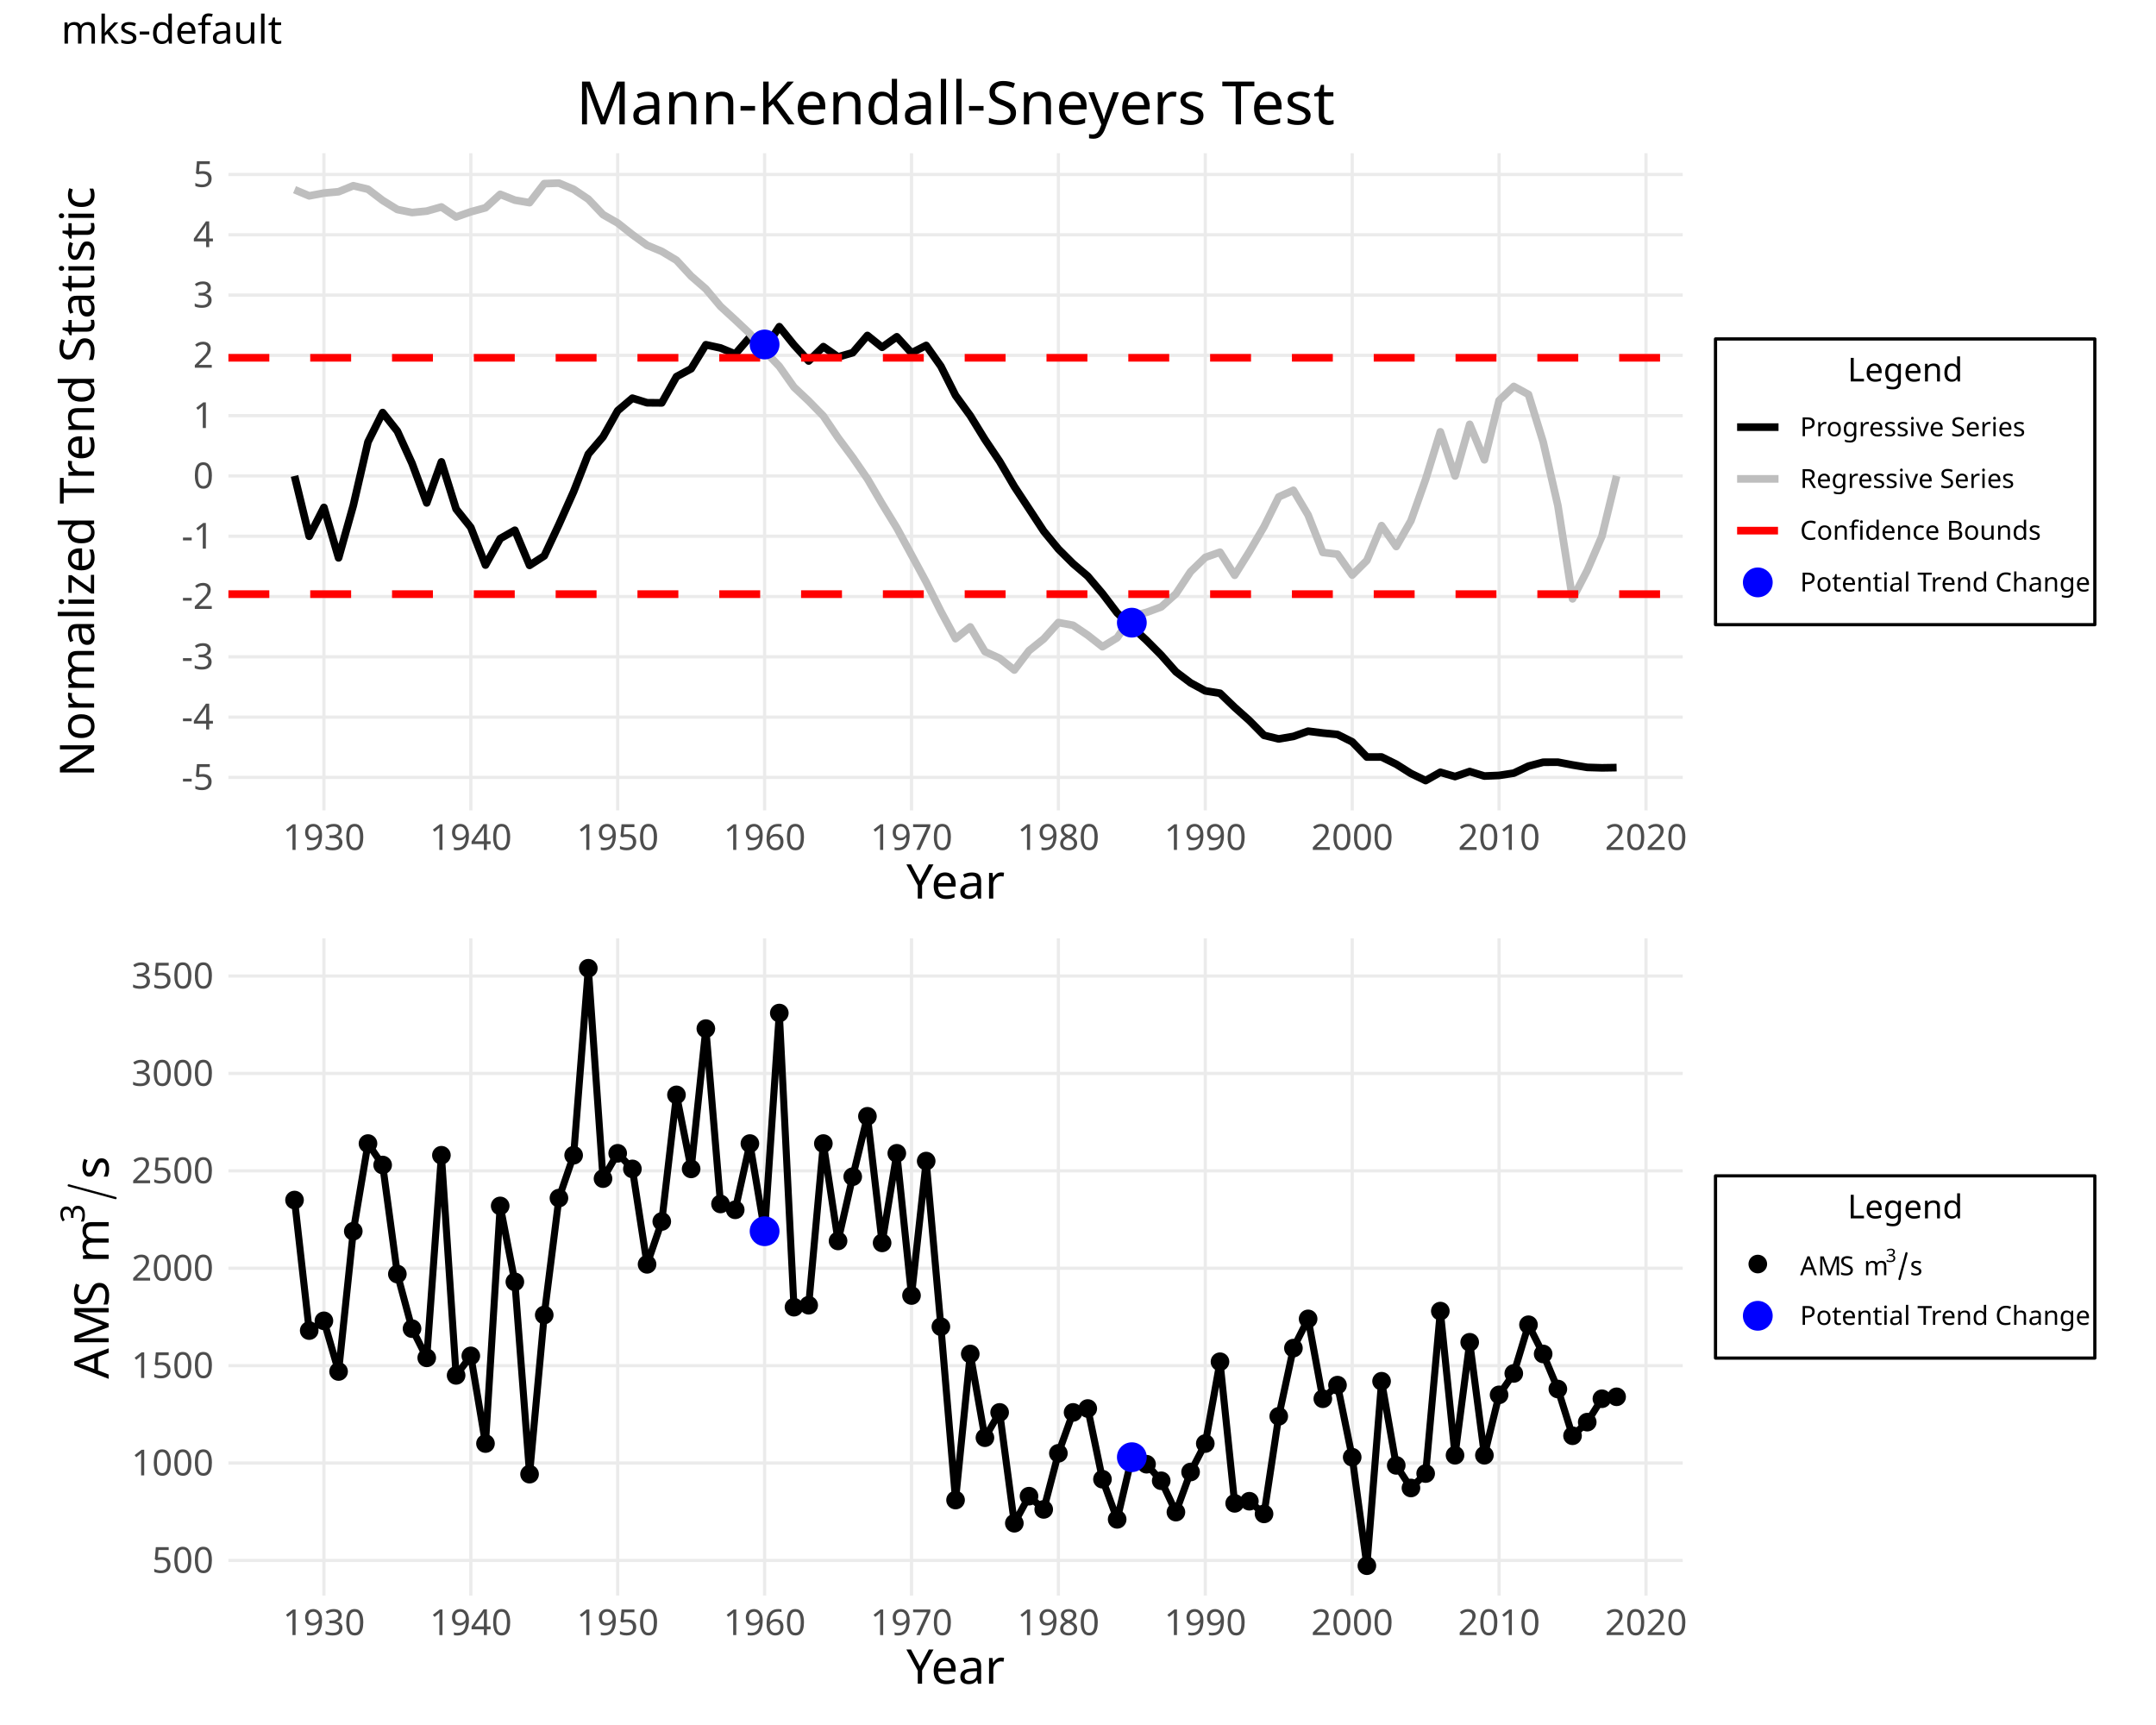
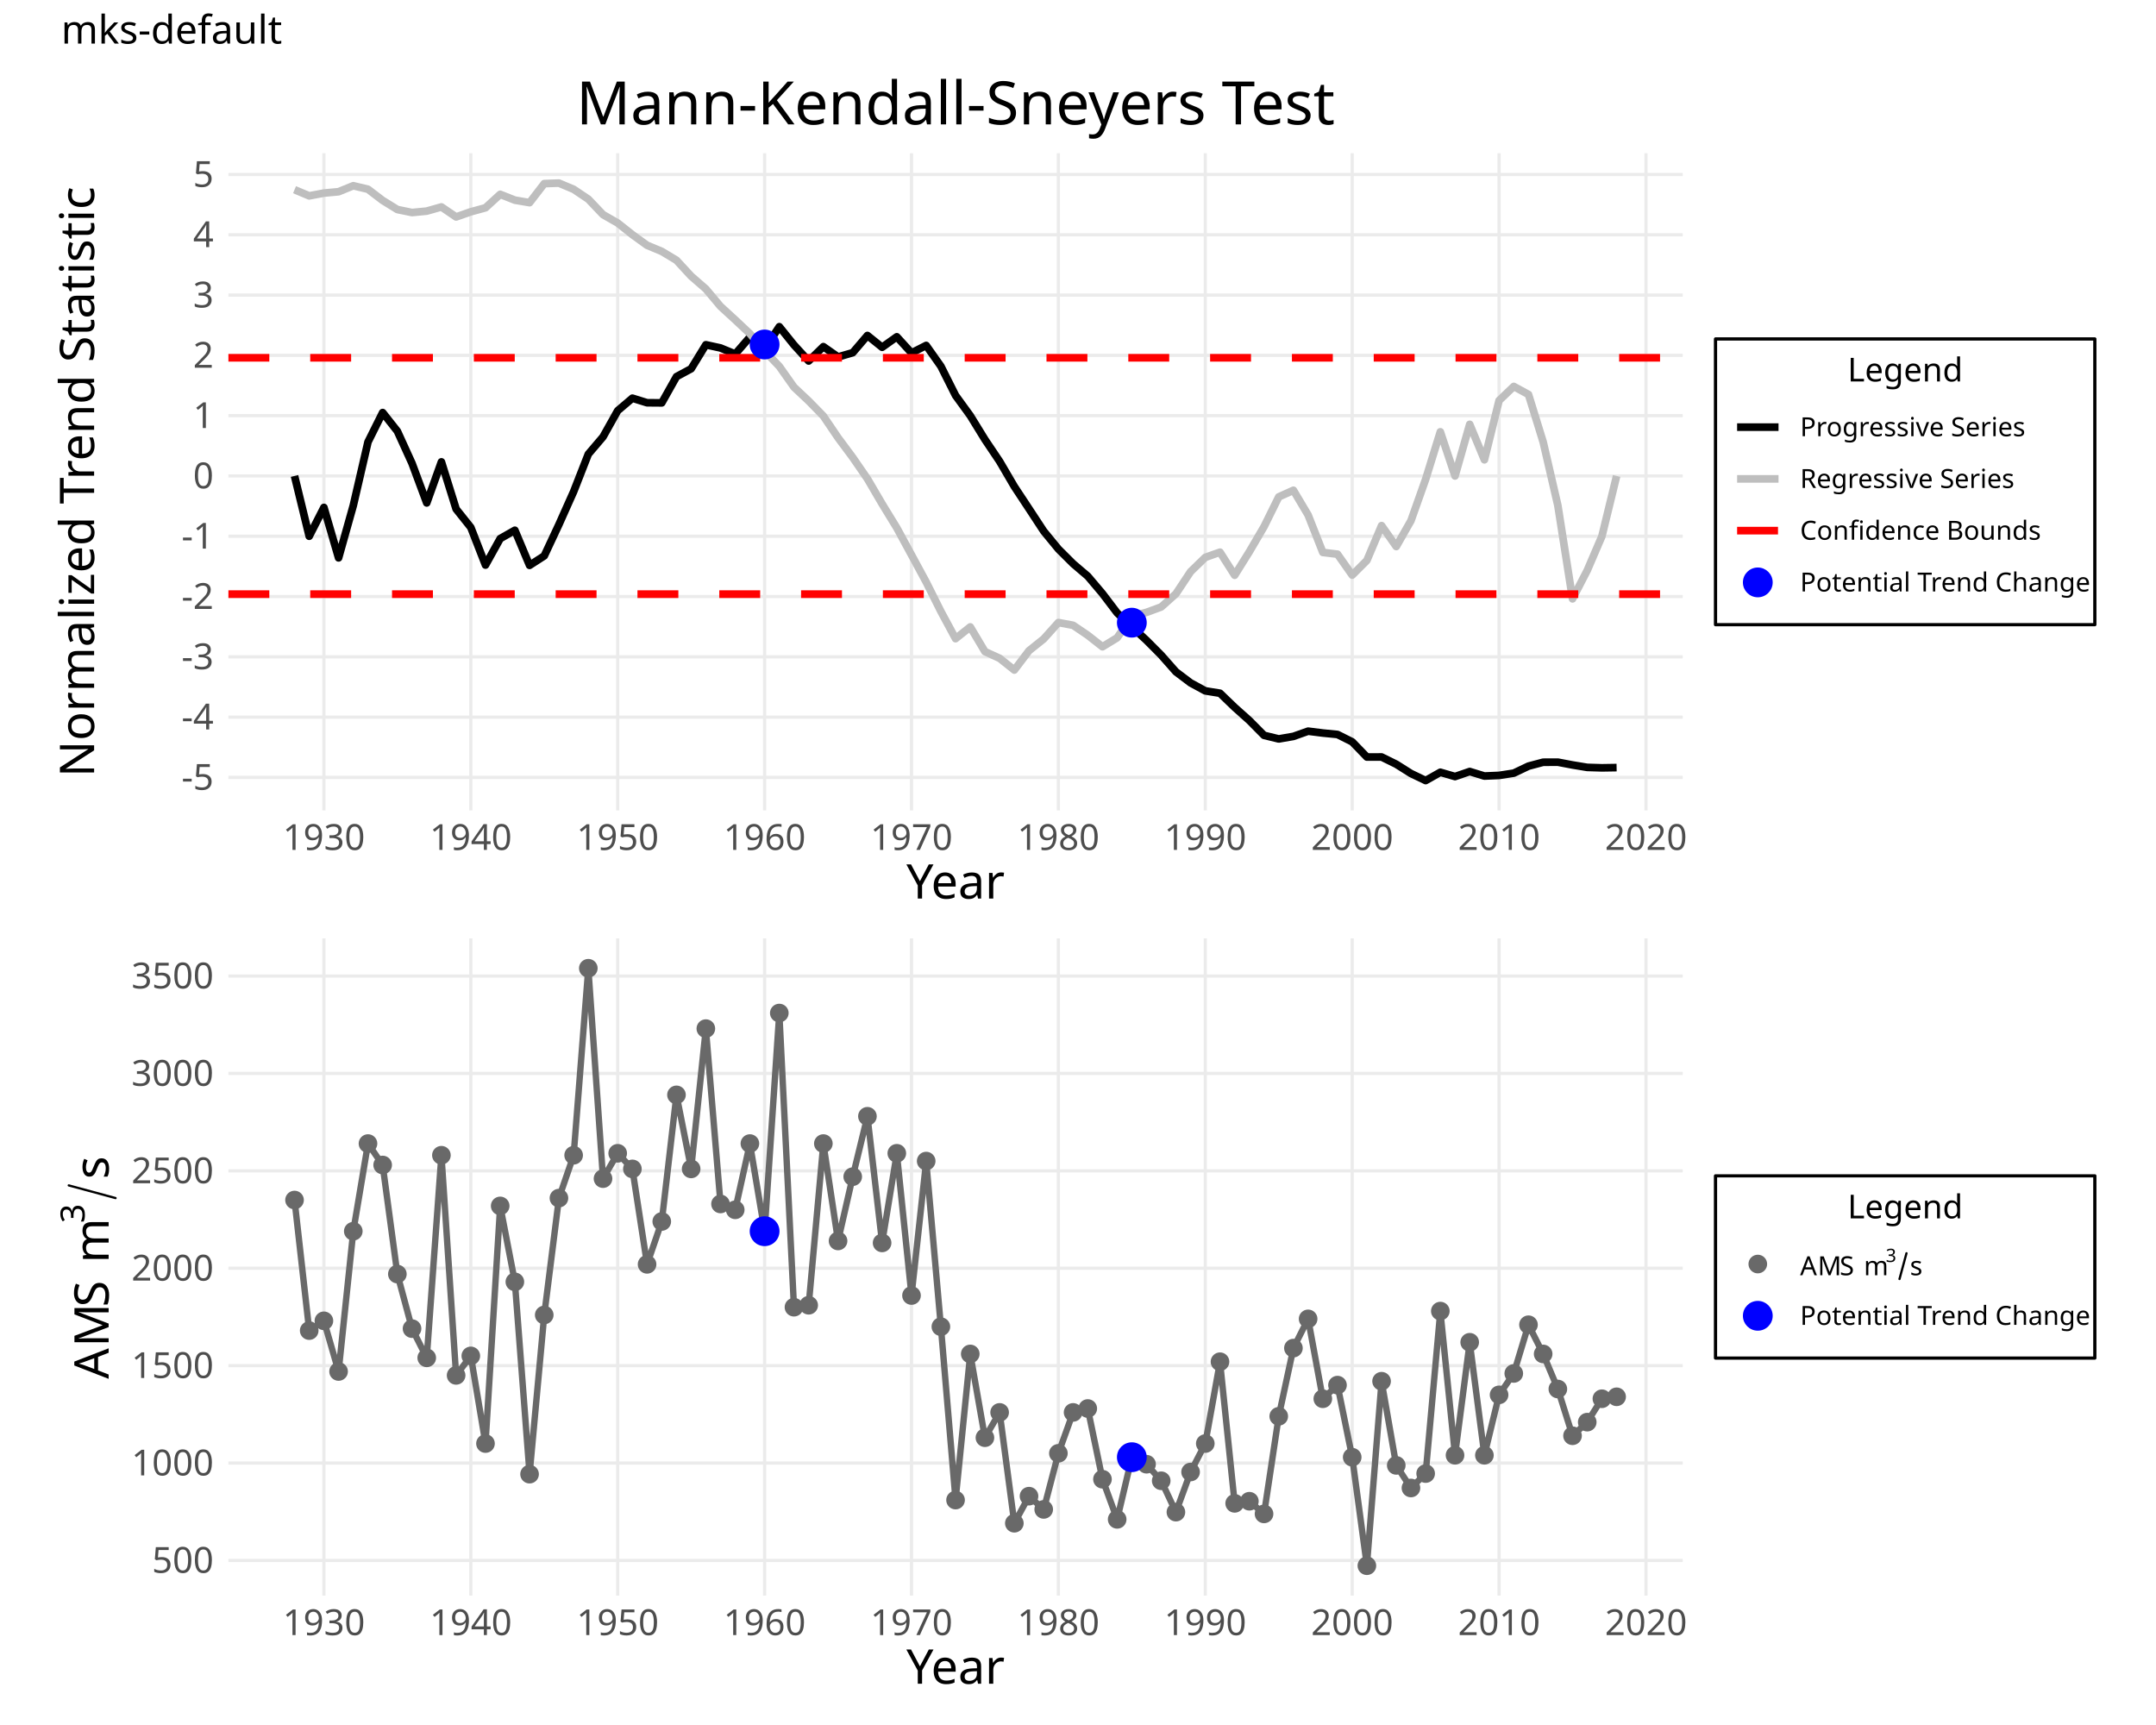
<svg xmlns="http://www.w3.org/2000/svg" class="svglite" data-engine-version="2.0" width="720.00pt" height="576.00pt" viewBox="0 0 720.00 576.00">
  <defs>
    <style type="text/css">
    .svglite line, .svglite polyline, .svglite polygon, .svglite path, .svglite rect, .svglite circle {
      fill: none;
      stroke: #000000;
      stroke-linecap: round;
      stroke-linejoin: round;
      stroke-miterlimit: 10.00;
    }
  </style>
  </defs>
  <rect width="100%" height="100%" style="stroke: none; fill: #FFFFFF;" />
  <defs>
    <clipPath id="cpMC4wMHw3MjAuMDB8MC4wMHw1NzYuMDA=">
      <rect x="0.00" y="0.00" width="720.00" height="576.00" />
    </clipPath>
  </defs>
  <g clip-path="url(#cpMC4wMHw3MjAuMDB8MC4wMHw1NzYuMDA=)">
    <rect x="0" y="0.00" width="720.00" height="576.00" style="stroke-width: 1.07; stroke: #FFFFFF; fill: #FFFFFF;" />
  </g>
  <defs>
    <clipPath id="cpNzYuMjh8NTYxLjk0fDUxLjE2fDUzMi43OQ==">
      <rect x="76.28" y="51.16" width="485.66" height="481.63" />
    </clipPath>
  </defs>
  <g clip-path="url(#cpNzYuMjh8NTYxLjk0fDUxLjE2fDUzMi43OQ==)">
</g>
  <g clip-path="url(#cpMC4wMHw3MjAuMDB8MC4wMHw1NzYuMDA=)">
</g>
  <defs>
    <clipPath id="cpNS40OHw3MTQuNTJ8MjIuNzh8MzA4LjM1">
      <rect x="5.48" y="22.78" width="709.04" height="285.57" />
    </clipPath>
  </defs>
  <g clip-path="url(#cpNS40OHw3MTQuNTJ8MjIuNzh8MzA4LjM1)">
    <rect x="5.48" y="22.78" width="709.04" height="285.57" style="stroke-width: 1.07; stroke: none; fill: #FFFFFF;" />
  </g>
  <g clip-path="url(#cpMC4wMHw3MjAuMDB8MC4wMHw1NzYuMDA=)">
</g>
  <defs>
    <clipPath id="cpNS40OHw3MTQuNTJ8MzA4LjM1fDU3MC41Mg==">
      <rect x="5.48" y="308.35" width="709.04" height="262.17" />
    </clipPath>
  </defs>
  <g clip-path="url(#cpNS40OHw3MTQuNTJ8MzA4LjM1fDU3MC41Mg==)">
    <rect x="5.48" y="308.35" width="709.04" height="262.17" style="stroke-width: 1.07; stroke: none; fill: #FFFFFF;" />
  </g>
  <g clip-path="url(#cpMC4wMHw3MjAuMDB8MC4wMHw1NzYuMDA=)">
</g>
  <defs>
    <clipPath id="cpNzYuMjh8NTYxLjk0fDUxLjE2fDI3MC42MQ==">
      <rect x="76.28" y="51.16" width="485.66" height="219.45" />
    </clipPath>
  </defs>
  <g clip-path="url(#cpNzYuMjh8NTYxLjk0fDUxLjE2fDI3MC42MQ==)">
    <polyline points="76.28,259.59 561.94,259.59 " style="stroke-width: 1.07; stroke: #EBEBEB; stroke-linecap: butt;" />
    <polyline points="76.28,239.46 561.94,239.46 " style="stroke-width: 1.07; stroke: #EBEBEB; stroke-linecap: butt;" />
    <polyline points="76.28,219.32 561.94,219.32 " style="stroke-width: 1.07; stroke: #EBEBEB; stroke-linecap: butt;" />
    <polyline points="76.28,199.19 561.94,199.19 " style="stroke-width: 1.07; stroke: #EBEBEB; stroke-linecap: butt;" />
    <polyline points="76.28,179.06 561.94,179.06 " style="stroke-width: 1.07; stroke: #EBEBEB; stroke-linecap: butt;" />
    <polyline points="76.28,158.93 561.94,158.93 " style="stroke-width: 1.07; stroke: #EBEBEB; stroke-linecap: butt;" />
    <polyline points="76.28,138.80 561.94,138.80 " style="stroke-width: 1.07; stroke: #EBEBEB; stroke-linecap: butt;" />
    <polyline points="76.28,118.66 561.94,118.66 " style="stroke-width: 1.07; stroke: #EBEBEB; stroke-linecap: butt;" />
    <polyline points="76.28,98.53 561.94,98.53 " style="stroke-width: 1.07; stroke: #EBEBEB; stroke-linecap: butt;" />
    <polyline points="76.28,78.40 561.94,78.40 " style="stroke-width: 1.07; stroke: #EBEBEB; stroke-linecap: butt;" />
    <polyline points="76.28,58.27 561.94,58.27 " style="stroke-width: 1.07; stroke: #EBEBEB; stroke-linecap: butt;" />
    <polyline points="108.17,270.61 108.17,51.16 " style="stroke-width: 1.07; stroke: #EBEBEB; stroke-linecap: butt;" />
    <polyline points="157.23,270.61 157.23,51.16 " style="stroke-width: 1.07; stroke: #EBEBEB; stroke-linecap: butt;" />
    <polyline points="206.28,270.61 206.28,51.16 " style="stroke-width: 1.07; stroke: #EBEBEB; stroke-linecap: butt;" />
    <polyline points="255.34,270.61 255.34,51.16 " style="stroke-width: 1.07; stroke: #EBEBEB; stroke-linecap: butt;" />
    <polyline points="304.40,270.61 304.40,51.16 " style="stroke-width: 1.07; stroke: #EBEBEB; stroke-linecap: butt;" />
    <polyline points="353.45,270.61 353.45,51.16 " style="stroke-width: 1.07; stroke: #EBEBEB; stroke-linecap: butt;" />
    <polyline points="402.51,270.61 402.51,51.16 " style="stroke-width: 1.07; stroke: #EBEBEB; stroke-linecap: butt;" />
    <polyline points="451.57,270.61 451.57,51.16 " style="stroke-width: 1.07; stroke: #EBEBEB; stroke-linecap: butt;" />
    <polyline points="500.62,270.61 500.62,51.16 " style="stroke-width: 1.07; stroke: #EBEBEB; stroke-linecap: butt;" />
    <polyline points="549.68,270.61 549.68,51.16 " style="stroke-width: 1.07; stroke: #EBEBEB; stroke-linecap: butt;" />
    <polyline points="98.36,158.93 103.26,179.06 108.17,169.44 113.07,186.28 117.98,168.79 122.89,147.58 127.79,137.76 132.70,143.98 137.60,154.73 142.51,167.93 147.41,154.23 152.32,169.97 157.23,176.12 162.13,188.68 167.04,179.85 171.94,177.06 176.85,188.78 181.75,185.62 186.66,175.13 191.57,164.15 196.47,151.63 201.38,145.87 206.28,137.13 211.19,132.96 216.09,134.48 221.00,134.52 225.91,125.77 230.81,123.13 235.72,115.12 240.62,116.19 245.53,118.21 250.43,112.57 255.34,116.51 260.25,109.09 265.15,115.18 270.06,120.54 274.96,115.75 279.87,119.19 284.77,117.77 289.68,112.02 294.58,115.96 299.49,112.46 304.40,117.84 309.30,115.35 314.21,122.30 319.11,132.05 324.02,138.80 328.92,146.76 333.83,154.07 338.74,162.46 343.64,169.88 348.55,177.36 353.45,183.33 358.36,188.22 363.26,192.40 368.17,198.20 373.08,204.66 377.98,209.30 382.89,213.83 387.79,218.76 392.70,224.32 397.60,228.02 402.51,230.69 407.42,231.48 412.32,236.20 417.23,240.59 422.13,245.54 427.04,246.74 431.94,245.89 436.85,244.15 441.76,244.77 446.66,245.25 451.57,247.71 456.47,252.78 461.38,252.77 466.28,255.18 471.19,258.28 476.10,260.64 481.00,257.87 485.91,259.30 490.81,257.62 495.72,259.13 500.62,258.92 505.53,258.16 510.44,255.82 515.34,254.52 520.25,254.50 525.15,255.43 530.06,256.24 534.96,256.39 539.87,256.31 " style="stroke-width: 2.56; stroke-linecap: butt;" />
    <polyline points="98.36,63.34 103.26,65.40 108.17,64.47 113.07,64.02 117.98,62.02 122.89,63.19 127.79,66.93 132.70,69.96 137.60,70.97 142.51,70.49 147.41,69.10 152.32,72.44 157.23,70.72 162.13,69.38 167.04,64.89 171.94,66.83 176.85,67.67 181.75,61.31 186.66,61.14 191.57,63.21 196.47,66.50 201.38,71.66 206.28,74.47 211.19,78.36 216.09,81.90 221.00,83.95 225.91,86.90 230.81,92.21 235.72,96.48 240.62,102.31 245.53,106.81 250.43,111.42 255.34,117.19 260.25,122.33 265.15,129.27 270.06,133.89 274.96,138.91 279.87,146.16 284.77,152.75 289.68,159.88 294.58,168.25 299.49,176.27 304.40,185.30 309.30,194.36 314.21,204.16 319.11,213.25 324.02,209.34 328.92,217.57 333.83,219.82 338.74,223.73 343.64,217.27 348.55,213.34 353.45,207.88 358.36,208.79 363.26,212.11 368.17,215.96 373.08,212.96 377.98,205.78 382.89,204.47 387.79,202.67 392.70,198.28 397.60,190.89 402.51,186.12 407.42,184.38 412.32,192.08 417.23,184.22 422.13,175.85 427.04,165.92 431.94,163.71 436.85,171.98 441.76,184.46 446.66,185.05 451.57,192.03 456.47,187.14 461.38,175.51 466.28,182.49 471.19,173.87 476.10,160.03 481.00,144.19 485.91,158.93 490.81,141.69 495.72,153.53 500.62,133.74 505.53,129.04 510.44,131.72 515.34,147.58 520.25,168.79 525.15,199.96 530.06,190.47 534.96,179.06 539.87,158.93 " style="stroke-width: 2.56; stroke: #BEBEBE; stroke-linecap: butt;" />
    <line x1="76.28" y1="198.39" x2="561.94" y2="198.39" style="stroke-width: 2.56; stroke: #FF0000; stroke-dasharray: 13.66,13.66; stroke-linecap: butt;" />
    <line x1="76.28" y1="119.47" x2="561.94" y2="119.47" style="stroke-width: 2.56; stroke: #FF0000; stroke-dasharray: 13.66,13.66; stroke-linecap: butt;" />
    <circle cx="255.34" cy="115.03" r="4.62" style="stroke-width: 0.71; stroke: #0000FF; fill: #0000FF;" />
    <circle cx="377.98" cy="207.92" r="4.62" style="stroke-width: 0.71; stroke: #0000FF; fill: #0000FF;" />
  </g>
  <g clip-path="url(#cpMC4wMHw3MjAuMDB8MC4wMHw1NzYuMDA=)">
    <text x="71.35" y="263.72" text-anchor="end" style="font-size: 12.00px; fill: #4D4D4D; font-family: sans;" textLength="10.67px" lengthAdjust="spacingAndGlyphs">-5</text>
    <text x="71.35" y="243.58" text-anchor="end" style="font-size: 12.00px; fill: #4D4D4D; font-family: sans;" textLength="10.67px" lengthAdjust="spacingAndGlyphs">-4</text>
    <text x="71.35" y="223.45" text-anchor="end" style="font-size: 12.00px; fill: #4D4D4D; font-family: sans;" textLength="10.67px" lengthAdjust="spacingAndGlyphs">-3</text>
    <text x="71.35" y="203.32" text-anchor="end" style="font-size: 12.00px; fill: #4D4D4D; font-family: sans;" textLength="10.67px" lengthAdjust="spacingAndGlyphs">-2</text>
    <text x="71.35" y="183.19" text-anchor="end" style="font-size: 12.00px; fill: #4D4D4D; font-family: sans;" textLength="10.67px" lengthAdjust="spacingAndGlyphs">-1</text>
    <text x="71.35" y="163.06" text-anchor="end" style="font-size: 12.00px; fill: #4D4D4D; font-family: sans;" textLength="6.67px" lengthAdjust="spacingAndGlyphs">0</text>
    <text x="71.35" y="142.93" text-anchor="end" style="font-size: 12.00px; fill: #4D4D4D; font-family: sans;" textLength="6.67px" lengthAdjust="spacingAndGlyphs">1</text>
    <text x="71.35" y="122.79" text-anchor="end" style="font-size: 12.00px; fill: #4D4D4D; font-family: sans;" textLength="6.67px" lengthAdjust="spacingAndGlyphs">2</text>
    <text x="71.35" y="102.66" text-anchor="end" style="font-size: 12.00px; fill: #4D4D4D; font-family: sans;" textLength="6.67px" lengthAdjust="spacingAndGlyphs">3</text>
    <text x="71.35" y="82.53" text-anchor="end" style="font-size: 12.00px; fill: #4D4D4D; font-family: sans;" textLength="6.67px" lengthAdjust="spacingAndGlyphs">4</text>
    <text x="71.35" y="62.40" text-anchor="end" style="font-size: 12.00px; fill: #4D4D4D; font-family: sans;" textLength="6.67px" lengthAdjust="spacingAndGlyphs">5</text>
    <text x="108.17" y="283.80" text-anchor="middle" style="font-size: 12.00px; fill: #4D4D4D; font-family: sans;" textLength="26.70px" lengthAdjust="spacingAndGlyphs">1930</text>
    <text x="157.23" y="283.80" text-anchor="middle" style="font-size: 12.00px; fill: #4D4D4D; font-family: sans;" textLength="26.70px" lengthAdjust="spacingAndGlyphs">1940</text>
    <text x="206.28" y="283.80" text-anchor="middle" style="font-size: 12.00px; fill: #4D4D4D; font-family: sans;" textLength="26.70px" lengthAdjust="spacingAndGlyphs">1950</text>
    <text x="255.34" y="283.80" text-anchor="middle" style="font-size: 12.00px; fill: #4D4D4D; font-family: sans;" textLength="26.70px" lengthAdjust="spacingAndGlyphs">1960</text>
    <text x="304.40" y="283.80" text-anchor="middle" style="font-size: 12.00px; fill: #4D4D4D; font-family: sans;" textLength="26.70px" lengthAdjust="spacingAndGlyphs">1970</text>
    <text x="353.45" y="283.80" text-anchor="middle" style="font-size: 12.00px; fill: #4D4D4D; font-family: sans;" textLength="26.70px" lengthAdjust="spacingAndGlyphs">1980</text>
    <text x="402.51" y="283.80" text-anchor="middle" style="font-size: 12.00px; fill: #4D4D4D; font-family: sans;" textLength="26.70px" lengthAdjust="spacingAndGlyphs">1990</text>
    <text x="451.57" y="283.80" text-anchor="middle" style="font-size: 12.00px; fill: #4D4D4D; font-family: sans;" textLength="26.70px" lengthAdjust="spacingAndGlyphs">2000</text>
    <text x="500.62" y="283.80" text-anchor="middle" style="font-size: 12.00px; fill: #4D4D4D; font-family: sans;" textLength="26.70px" lengthAdjust="spacingAndGlyphs">2010</text>
    <text x="549.68" y="283.80" text-anchor="middle" style="font-size: 12.00px; fill: #4D4D4D; font-family: sans;" textLength="26.70px" lengthAdjust="spacingAndGlyphs">2020</text>
    <text x="319.11" y="300.05" text-anchor="middle" style="font-size: 16.00px; font-family: sans;" textLength="33.80px" lengthAdjust="spacingAndGlyphs">Year</text>
    <text transform="translate(31.43,160.89) rotate(-90)" text-anchor="middle" style="font-size: 16.00px; font-family: sans;" textLength="187.64px" lengthAdjust="spacingAndGlyphs">Normalized Trend Statistic</text>
    <rect x="572.90" y="113.18" width="126.67" height="95.41" style="stroke-width: 0.75; fill: #FFFFFF;" />
    <rect x="572.90" y="113.18" width="126.67" height="95.41" style="stroke-width: 1.07; fill: #FFFFFF;" />
    <text x="636.24" y="127.37" text-anchor="middle" style="font-size: 11.00px; font-family: sans;" textLength="36.71px" lengthAdjust="spacingAndGlyphs">Legend</text>
    <line x1="580.11" y1="142.63" x2="593.94" y2="142.63" style="stroke-width: 2.56; stroke-linecap: butt;" />
    <line x1="580.11" y1="159.91" x2="593.94" y2="159.91" style="stroke-width: 2.56; stroke: #BEBEBE; stroke-linecap: butt;" />
    <line x1="580.11" y1="177.19" x2="593.94" y2="177.19" style="stroke-width: 2.56; stroke: #FF0000; stroke-dasharray: 13.66,13.66; stroke-linecap: butt;" />
    <circle cx="587.02" cy="194.47" r="4.62" style="stroke-width: 0.71; stroke: #0000FF; fill: #0000FF;" />
    <text x="601.14" y="145.66" style="font-size: 8.80px; font-family: sans;" textLength="73.87px" lengthAdjust="spacingAndGlyphs">Progressive Series</text>
    <text x="601.14" y="162.94" style="font-size: 8.80px; font-family: sans;" textLength="71.42px" lengthAdjust="spacingAndGlyphs">Regressive Series</text>
    <text x="601.14" y="180.22" style="font-size: 8.80px; font-family: sans;" textLength="76.82px" lengthAdjust="spacingAndGlyphs">Confidence Bounds</text>
    <text x="601.14" y="197.50" style="font-size: 8.80px; font-family: sans;" textLength="92.95px" lengthAdjust="spacingAndGlyphs">Potential Trend Change</text>
    <text x="319.11" y="41.53" text-anchor="middle" style="font-size: 20.00px; font-family: sans;" textLength="247.93px" lengthAdjust="spacingAndGlyphs">Mann-Kendall-Sneyers Test</text>
  </g>
  <defs>
    <clipPath id="cpNzYuMjh8NTYxLjk0fDMxMy4zM3w1MzIuNzk=">
      <rect x="76.28" y="313.33" width="485.66" height="219.45" />
    </clipPath>
  </defs>
  <g clip-path="url(#cpNzYuMjh8NTYxLjk0fDMxMy4zM3w1MzIuNzk=)">
    <polyline points="76.28,521.05 561.94,521.05 " style="stroke-width: 1.07; stroke: #EBEBEB; stroke-linecap: butt;" />
    <polyline points="76.28,488.53 561.94,488.53 " style="stroke-width: 1.07; stroke: #EBEBEB; stroke-linecap: butt;" />
    <polyline points="76.28,456.01 561.94,456.01 " style="stroke-width: 1.07; stroke: #EBEBEB; stroke-linecap: butt;" />
    <polyline points="76.28,423.48 561.94,423.48 " style="stroke-width: 1.07; stroke: #EBEBEB; stroke-linecap: butt;" />
    <polyline points="76.28,390.96 561.94,390.96 " style="stroke-width: 1.07; stroke: #EBEBEB; stroke-linecap: butt;" />
    <polyline points="76.28,358.43 561.94,358.43 " style="stroke-width: 1.07; stroke: #EBEBEB; stroke-linecap: butt;" />
    <polyline points="76.28,325.91 561.94,325.91 " style="stroke-width: 1.07; stroke: #EBEBEB; stroke-linecap: butt;" />
    <polyline points="108.17,532.79 108.17,313.33 " style="stroke-width: 1.07; stroke: #EBEBEB; stroke-linecap: butt;" />
    <polyline points="157.23,532.79 157.23,313.33 " style="stroke-width: 1.07; stroke: #EBEBEB; stroke-linecap: butt;" />
    <polyline points="206.28,532.79 206.28,313.33 " style="stroke-width: 1.07; stroke: #EBEBEB; stroke-linecap: butt;" />
    <polyline points="255.34,532.79 255.34,313.33 " style="stroke-width: 1.07; stroke: #EBEBEB; stroke-linecap: butt;" />
    <polyline points="304.40,532.79 304.40,313.33 " style="stroke-width: 1.07; stroke: #EBEBEB; stroke-linecap: butt;" />
    <polyline points="353.45,532.79 353.45,313.33 " style="stroke-width: 1.07; stroke: #EBEBEB; stroke-linecap: butt;" />
    <polyline points="402.51,532.79 402.51,313.33 " style="stroke-width: 1.07; stroke: #EBEBEB; stroke-linecap: butt;" />
    <polyline points="451.57,532.79 451.57,313.33 " style="stroke-width: 1.07; stroke: #EBEBEB; stroke-linecap: butt;" />
    <polyline points="500.62,532.79 500.62,313.33 " style="stroke-width: 1.07; stroke: #EBEBEB; stroke-linecap: butt;" />
    <polyline points="549.68,532.79 549.68,313.33 " style="stroke-width: 1.07; stroke: #EBEBEB; stroke-linecap: butt;" />
-     <circle cx="98.36" cy="400.71" r="2.76" style="stroke-width: 0.71; fill: #000000;" />
-     <circle cx="103.26" cy="444.30" r="2.76" style="stroke-width: 0.71; fill: #000000;" />
-     <circle cx="108.17" cy="441.04" r="2.76" style="stroke-width: 0.71; fill: #000000;" />
-     <circle cx="113.07" cy="457.96" r="2.76" style="stroke-width: 0.71; fill: #000000;" />
-     <circle cx="117.98" cy="411.12" r="2.76" style="stroke-width: 0.71; fill: #000000;" />
-     <circle cx="122.89" cy="381.85" r="2.76" style="stroke-width: 0.71; fill: #000000;" />
-     <circle cx="127.79" cy="389.01" r="2.76" style="stroke-width: 0.71; fill: #000000;" />
-     <circle cx="132.70" cy="425.43" r="2.76" style="stroke-width: 0.71; fill: #000000;" />
-     <circle cx="137.60" cy="443.65" r="2.76" style="stroke-width: 0.71; fill: #000000;" />
-     <circle cx="142.51" cy="453.40" r="2.76" style="stroke-width: 0.71; fill: #000000;" />
-     <circle cx="147.41" cy="385.75" r="2.76" style="stroke-width: 0.71; fill: #000000;" />
-     <circle cx="152.32" cy="459.26" r="2.76" style="stroke-width: 0.71; fill: #000000;" />
-     <circle cx="157.23" cy="452.75" r="2.76" style="stroke-width: 0.71; fill: #000000;" />
-     <circle cx="162.13" cy="482.02" r="2.76" style="stroke-width: 0.71; fill: #000000;" />
-     <circle cx="167.04" cy="402.67" r="2.76" style="stroke-width: 0.71; fill: #000000;" />
-     <circle cx="171.94" cy="428.03" r="2.76" style="stroke-width: 0.71; fill: #000000;" />
-     <circle cx="176.85" cy="492.24" r="2.76" style="stroke-width: 0.71; fill: #000000;" />
-     <circle cx="181.75" cy="439.09" r="2.76" style="stroke-width: 0.71; fill: #000000;" />
-     <circle cx="186.66" cy="400.06" r="2.76" style="stroke-width: 0.71; fill: #000000;" />
-     <circle cx="191.57" cy="385.75" r="2.76" style="stroke-width: 0.71; fill: #000000;" />
-     <circle cx="196.47" cy="323.31" r="2.76" style="stroke-width: 0.71; fill: #000000;" />
-     <circle cx="201.38" cy="393.56" r="2.76" style="stroke-width: 0.71; fill: #000000;" />
-     <circle cx="206.28" cy="385.10" r="2.76" style="stroke-width: 0.71; fill: #000000;" />
-     <circle cx="211.19" cy="390.31" r="2.76" style="stroke-width: 0.71; fill: #000000;" />
-     <circle cx="216.09" cy="422.18" r="2.76" style="stroke-width: 0.71; fill: #000000;" />
-     <circle cx="221.00" cy="407.87" r="2.76" style="stroke-width: 0.71; fill: #000000;" />
-     <circle cx="225.91" cy="365.59" r="2.76" style="stroke-width: 0.71; fill: #000000;" />
-     <circle cx="230.81" cy="390.31" r="2.76" style="stroke-width: 0.71; fill: #000000;" />
-     <circle cx="235.72" cy="343.47" r="2.76" style="stroke-width: 0.71; fill: #000000;" />
-     <circle cx="240.62" cy="402.02" r="2.76" style="stroke-width: 0.71; fill: #000000;" />
-     <circle cx="245.53" cy="403.97" r="2.76" style="stroke-width: 0.71; fill: #000000;" />
-     <circle cx="250.43" cy="381.85" r="2.76" style="stroke-width: 0.71; fill: #000000;" />
-     <circle cx="255.34" cy="411.12" r="2.76" style="stroke-width: 0.71; fill: #000000;" />
-     <circle cx="260.25" cy="338.27" r="2.76" style="stroke-width: 0.71; fill: #000000;" />
-     <circle cx="265.15" cy="436.49" r="2.76" style="stroke-width: 0.71; fill: #000000;" />
-     <circle cx="270.06" cy="435.84" r="2.76" style="stroke-width: 0.71; fill: #000000;" />
-     <circle cx="274.96" cy="381.85" r="2.76" style="stroke-width: 0.71; fill: #000000;" />
-     <circle cx="279.87" cy="414.37" r="2.76" style="stroke-width: 0.71; fill: #000000;" />
-     <circle cx="284.77" cy="392.91" r="2.76" style="stroke-width: 0.71; fill: #000000;" />
-     <circle cx="289.68" cy="372.74" r="2.76" style="stroke-width: 0.71; fill: #000000;" />
-     <circle cx="294.58" cy="415.02" r="2.76" style="stroke-width: 0.71; fill: #000000;" />
-     <circle cx="299.49" cy="385.10" r="2.76" style="stroke-width: 0.71; fill: #000000;" />
-     <circle cx="304.40" cy="432.59" r="2.76" style="stroke-width: 0.71; fill: #000000;" />
-     <circle cx="309.30" cy="387.70" r="2.76" style="stroke-width: 0.71; fill: #000000;" />
-     <circle cx="314.21" cy="443.00" r="2.76" style="stroke-width: 0.71; fill: #000000;" />
-     <circle cx="319.11" cy="500.89" r="2.76" style="stroke-width: 0.71; fill: #000000;" />
-     <circle cx="324.02" cy="452.10" r="2.76" style="stroke-width: 0.71; fill: #000000;" />
-     <circle cx="328.92" cy="480.07" r="2.76" style="stroke-width: 0.71; fill: #000000;" />
-     <circle cx="333.83" cy="471.62" r="2.76" style="stroke-width: 0.71; fill: #000000;" />
-     <circle cx="338.74" cy="508.63" r="2.76" style="stroke-width: 0.71; fill: #000000;" />
-     <circle cx="343.64" cy="499.59" r="2.76" style="stroke-width: 0.71; fill: #000000;" />
-     <circle cx="348.55" cy="504.01" r="2.76" style="stroke-width: 0.71; fill: #000000;" />
-     <circle cx="353.45" cy="485.28" r="2.76" style="stroke-width: 0.71; fill: #000000;" />
-     <circle cx="358.36" cy="471.62" r="2.76" style="stroke-width: 0.71; fill: #000000;" />
-     <circle cx="363.26" cy="470.32" r="2.76" style="stroke-width: 0.71; fill: #000000;" />
-     <circle cx="368.17" cy="493.93" r="2.76" style="stroke-width: 0.71; fill: #000000;" />
-     <circle cx="373.08" cy="507.33" r="2.76" style="stroke-width: 0.71; fill: #000000;" />
-     <circle cx="377.98" cy="486.58" r="2.76" style="stroke-width: 0.71; fill: #000000;" />
-     <circle cx="382.89" cy="488.92" r="2.76" style="stroke-width: 0.71; fill: #000000;" />
-     <circle cx="387.79" cy="494.45" r="2.76" style="stroke-width: 0.71; fill: #000000;" />
-     <circle cx="392.70" cy="504.92" r="2.76" style="stroke-width: 0.71; fill: #000000;" />
-     <circle cx="397.60" cy="491.52" r="2.76" style="stroke-width: 0.71; fill: #000000;" />
-     <circle cx="402.51" cy="482.02" r="2.76" style="stroke-width: 0.71; fill: #000000;" />
-     <circle cx="407.42" cy="454.70" r="2.76" style="stroke-width: 0.71; fill: #000000;" />
-     <circle cx="412.32" cy="501.99" r="2.76" style="stroke-width: 0.71; fill: #000000;" />
-     <circle cx="417.23" cy="501.28" r="2.76" style="stroke-width: 0.71; fill: #000000;" />
-     <circle cx="422.13" cy="505.51" r="2.76" style="stroke-width: 0.71; fill: #000000;" />
-     <circle cx="427.04" cy="472.92" r="2.76" style="stroke-width: 0.71; fill: #000000;" />
-     <circle cx="431.94" cy="450.15" r="2.76" style="stroke-width: 0.71; fill: #000000;" />
-     <circle cx="436.85" cy="440.39" r="2.76" style="stroke-width: 0.71; fill: #000000;" />
-     <circle cx="441.76" cy="467.06" r="2.76" style="stroke-width: 0.71; fill: #000000;" />
-     <circle cx="446.66" cy="462.51" r="2.76" style="stroke-width: 0.71; fill: #000000;" />
-     <circle cx="451.57" cy="486.58" r="2.76" style="stroke-width: 0.71; fill: #000000;" />
-     <circle cx="456.47" cy="522.81" r="2.76" style="stroke-width: 0.71; fill: #000000;" />
-     <circle cx="461.38" cy="461.21" r="2.76" style="stroke-width: 0.71; fill: #000000;" />
-     <circle cx="466.28" cy="489.31" r="2.76" style="stroke-width: 0.71; fill: #000000;" />
-     <circle cx="471.19" cy="496.86" r="2.76" style="stroke-width: 0.71; fill: #000000;" />
-     <circle cx="476.10" cy="492.04" r="2.76" style="stroke-width: 0.71; fill: #000000;" />
-     <circle cx="481.00" cy="437.79" r="2.76" style="stroke-width: 0.71; fill: #000000;" />
-     <circle cx="485.91" cy="485.93" r="2.76" style="stroke-width: 0.71; fill: #000000;" />
-     <circle cx="490.81" cy="448.20" r="2.76" style="stroke-width: 0.71; fill: #000000;" />
-     <circle cx="495.72" cy="485.93" r="2.76" style="stroke-width: 0.71; fill: #000000;" />
-     <circle cx="500.62" cy="465.76" r="2.76" style="stroke-width: 0.71; fill: #000000;" />
-     <circle cx="505.53" cy="458.61" r="2.76" style="stroke-width: 0.71; fill: #000000;" />
-     <circle cx="510.44" cy="442.35" r="2.76" style="stroke-width: 0.71; fill: #000000;" />
-     <circle cx="515.34" cy="452.10" r="2.76" style="stroke-width: 0.71; fill: #000000;" />
-     <circle cx="520.25" cy="463.81" r="2.76" style="stroke-width: 0.71; fill: #000000;" />
-     <circle cx="525.15" cy="479.42" r="2.76" style="stroke-width: 0.71; fill: #000000;" />
-     <circle cx="530.06" cy="474.87" r="2.76" style="stroke-width: 0.71; fill: #000000;" />
-     <circle cx="534.96" cy="467.06" r="2.76" style="stroke-width: 0.71; fill: #000000;" />
-     <circle cx="539.87" cy="466.41" r="2.76" style="stroke-width: 0.71; fill: #000000;" />
-     <polyline points="98.36,400.71 103.26,444.30 108.17,441.04 113.07,457.96 117.98,411.12 122.89,381.85 127.79,389.01 132.70,425.43 137.60,443.65 142.51,453.40 147.41,385.75 152.32,459.26 157.23,452.75 162.13,482.02 167.04,402.67 171.94,428.03 176.85,492.24 181.75,439.09 186.66,400.06 191.57,385.75 196.47,323.31 201.38,393.56 206.28,385.10 211.19,390.31 216.09,422.18 221.00,407.87 225.91,365.59 230.81,390.31 235.72,343.47 240.62,402.02 245.53,403.97 250.43,381.85 255.34,411.12 260.25,338.27 265.15,436.49 270.06,435.84 274.96,381.85 279.87,414.37 284.77,392.91 289.68,372.74 294.58,415.02 299.49,385.10 304.40,432.59 309.30,387.70 314.21,443.00 319.11,500.89 324.02,452.10 328.92,480.07 333.83,471.62 338.74,508.63 343.64,499.59 348.55,504.01 353.45,485.28 358.36,471.62 363.26,470.32 368.17,493.93 373.08,507.33 377.98,486.58 382.89,488.92 387.79,494.45 392.70,504.92 397.60,491.52 402.51,482.02 407.42,454.70 412.32,501.99 417.23,501.28 422.13,505.51 427.04,472.92 431.94,450.15 436.85,440.39 441.76,467.06 446.66,462.51 451.57,486.58 456.47,522.81 461.38,461.21 466.28,489.31 471.19,496.86 476.10,492.04 481.00,437.79 485.91,485.93 490.81,448.20 495.72,485.93 500.62,465.76 505.53,458.61 510.44,442.35 515.34,452.10 520.25,463.81 525.15,479.42 530.06,474.87 534.96,467.06 539.87,466.41 " style="stroke-width: 2.35; stroke-linecap: butt;" />
+     <circle cx="98.36" cy="400.71" r="2.76" style="stroke-width: 0.71; stroke: #696969; fill: #696969;" />
+     <circle cx="103.26" cy="444.30" r="2.76" style="stroke-width: 0.71; stroke: #696969; fill: #696969;" />
+     <circle cx="108.17" cy="441.04" r="2.76" style="stroke-width: 0.71; stroke: #696969; fill: #696969;" />
+     <circle cx="113.07" cy="457.96" r="2.76" style="stroke-width: 0.71; stroke: #696969; fill: #696969;" />
+     <circle cx="117.98" cy="411.12" r="2.76" style="stroke-width: 0.71; stroke: #696969; fill: #696969;" />
+     <circle cx="122.89" cy="381.85" r="2.76" style="stroke-width: 0.71; stroke: #696969; fill: #696969;" />
+     <circle cx="127.79" cy="389.01" r="2.76" style="stroke-width: 0.71; stroke: #696969; fill: #696969;" />
+     <circle cx="132.70" cy="425.43" r="2.76" style="stroke-width: 0.71; stroke: #696969; fill: #696969;" />
+     <circle cx="137.60" cy="443.65" r="2.76" style="stroke-width: 0.71; stroke: #696969; fill: #696969;" />
+     <circle cx="142.51" cy="453.40" r="2.76" style="stroke-width: 0.71; stroke: #696969; fill: #696969;" />
+     <circle cx="147.41" cy="385.75" r="2.76" style="stroke-width: 0.71; stroke: #696969; fill: #696969;" />
+     <circle cx="152.32" cy="459.26" r="2.76" style="stroke-width: 0.71; stroke: #696969; fill: #696969;" />
+     <circle cx="157.23" cy="452.75" r="2.76" style="stroke-width: 0.71; stroke: #696969; fill: #696969;" />
+     <circle cx="162.13" cy="482.02" r="2.76" style="stroke-width: 0.71; stroke: #696969; fill: #696969;" />
+     <circle cx="167.04" cy="402.67" r="2.76" style="stroke-width: 0.71; stroke: #696969; fill: #696969;" />
+     <circle cx="171.94" cy="428.03" r="2.76" style="stroke-width: 0.71; stroke: #696969; fill: #696969;" />
+     <circle cx="176.85" cy="492.24" r="2.76" style="stroke-width: 0.71; stroke: #696969; fill: #696969;" />
+     <circle cx="181.75" cy="439.09" r="2.76" style="stroke-width: 0.71; stroke: #696969; fill: #696969;" />
+     <circle cx="186.66" cy="400.06" r="2.76" style="stroke-width: 0.71; stroke: #696969; fill: #696969;" />
+     <circle cx="191.57" cy="385.75" r="2.76" style="stroke-width: 0.71; stroke: #696969; fill: #696969;" />
+     <circle cx="196.47" cy="323.31" r="2.76" style="stroke-width: 0.71; stroke: #696969; fill: #696969;" />
+     <circle cx="201.38" cy="393.56" r="2.76" style="stroke-width: 0.71; stroke: #696969; fill: #696969;" />
+     <circle cx="206.28" cy="385.10" r="2.76" style="stroke-width: 0.71; stroke: #696969; fill: #696969;" />
+     <circle cx="211.19" cy="390.31" r="2.76" style="stroke-width: 0.71; stroke: #696969; fill: #696969;" />
+     <circle cx="216.09" cy="422.18" r="2.76" style="stroke-width: 0.71; stroke: #696969; fill: #696969;" />
+     <circle cx="221.00" cy="407.87" r="2.76" style="stroke-width: 0.71; stroke: #696969; fill: #696969;" />
+     <circle cx="225.91" cy="365.59" r="2.76" style="stroke-width: 0.71; stroke: #696969; fill: #696969;" />
+     <circle cx="230.81" cy="390.31" r="2.76" style="stroke-width: 0.71; stroke: #696969; fill: #696969;" />
+     <circle cx="235.72" cy="343.47" r="2.76" style="stroke-width: 0.71; stroke: #696969; fill: #696969;" />
+     <circle cx="240.62" cy="402.02" r="2.76" style="stroke-width: 0.71; stroke: #696969; fill: #696969;" />
+     <circle cx="245.53" cy="403.97" r="2.76" style="stroke-width: 0.71; stroke: #696969; fill: #696969;" />
+     <circle cx="250.43" cy="381.85" r="2.76" style="stroke-width: 0.71; stroke: #696969; fill: #696969;" />
+     <circle cx="255.34" cy="411.12" r="2.76" style="stroke-width: 0.71; stroke: #696969; fill: #696969;" />
+     <circle cx="260.25" cy="338.27" r="2.76" style="stroke-width: 0.71; stroke: #696969; fill: #696969;" />
+     <circle cx="265.15" cy="436.49" r="2.76" style="stroke-width: 0.71; stroke: #696969; fill: #696969;" />
+     <circle cx="270.06" cy="435.84" r="2.76" style="stroke-width: 0.71; stroke: #696969; fill: #696969;" />
+     <circle cx="274.96" cy="381.85" r="2.76" style="stroke-width: 0.71; stroke: #696969; fill: #696969;" />
+     <circle cx="279.87" cy="414.37" r="2.76" style="stroke-width: 0.71; stroke: #696969; fill: #696969;" />
+     <circle cx="284.77" cy="392.91" r="2.76" style="stroke-width: 0.71; stroke: #696969; fill: #696969;" />
+     <circle cx="289.68" cy="372.74" r="2.76" style="stroke-width: 0.71; stroke: #696969; fill: #696969;" />
+     <circle cx="294.58" cy="415.02" r="2.76" style="stroke-width: 0.71; stroke: #696969; fill: #696969;" />
+     <circle cx="299.49" cy="385.10" r="2.76" style="stroke-width: 0.71; stroke: #696969; fill: #696969;" />
+     <circle cx="304.40" cy="432.59" r="2.76" style="stroke-width: 0.71; stroke: #696969; fill: #696969;" />
+     <circle cx="309.30" cy="387.70" r="2.76" style="stroke-width: 0.71; stroke: #696969; fill: #696969;" />
+     <circle cx="314.21" cy="443.00" r="2.76" style="stroke-width: 0.71; stroke: #696969; fill: #696969;" />
+     <circle cx="319.11" cy="500.89" r="2.76" style="stroke-width: 0.71; stroke: #696969; fill: #696969;" />
+     <circle cx="324.02" cy="452.10" r="2.76" style="stroke-width: 0.71; stroke: #696969; fill: #696969;" />
+     <circle cx="328.92" cy="480.07" r="2.76" style="stroke-width: 0.71; stroke: #696969; fill: #696969;" />
+     <circle cx="333.83" cy="471.62" r="2.76" style="stroke-width: 0.71; stroke: #696969; fill: #696969;" />
+     <circle cx="338.74" cy="508.63" r="2.76" style="stroke-width: 0.71; stroke: #696969; fill: #696969;" />
+     <circle cx="343.64" cy="499.59" r="2.76" style="stroke-width: 0.71; stroke: #696969; fill: #696969;" />
+     <circle cx="348.55" cy="504.01" r="2.76" style="stroke-width: 0.71; stroke: #696969; fill: #696969;" />
+     <circle cx="353.45" cy="485.28" r="2.76" style="stroke-width: 0.71; stroke: #696969; fill: #696969;" />
+     <circle cx="358.36" cy="471.62" r="2.76" style="stroke-width: 0.71; stroke: #696969; fill: #696969;" />
+     <circle cx="363.26" cy="470.32" r="2.76" style="stroke-width: 0.71; stroke: #696969; fill: #696969;" />
+     <circle cx="368.17" cy="493.93" r="2.76" style="stroke-width: 0.71; stroke: #696969; fill: #696969;" />
+     <circle cx="373.08" cy="507.33" r="2.76" style="stroke-width: 0.71; stroke: #696969; fill: #696969;" />
+     <circle cx="377.98" cy="486.58" r="2.76" style="stroke-width: 0.71; stroke: #696969; fill: #696969;" />
+     <circle cx="382.89" cy="488.92" r="2.76" style="stroke-width: 0.71; stroke: #696969; fill: #696969;" />
+     <circle cx="387.79" cy="494.45" r="2.76" style="stroke-width: 0.71; stroke: #696969; fill: #696969;" />
+     <circle cx="392.70" cy="504.92" r="2.76" style="stroke-width: 0.71; stroke: #696969; fill: #696969;" />
+     <circle cx="397.60" cy="491.52" r="2.76" style="stroke-width: 0.71; stroke: #696969; fill: #696969;" />
+     <circle cx="402.51" cy="482.02" r="2.76" style="stroke-width: 0.71; stroke: #696969; fill: #696969;" />
+     <circle cx="407.42" cy="454.70" r="2.76" style="stroke-width: 0.71; stroke: #696969; fill: #696969;" />
+     <circle cx="412.32" cy="501.99" r="2.76" style="stroke-width: 0.71; stroke: #696969; fill: #696969;" />
+     <circle cx="417.23" cy="501.28" r="2.76" style="stroke-width: 0.71; stroke: #696969; fill: #696969;" />
+     <circle cx="422.13" cy="505.51" r="2.76" style="stroke-width: 0.71; stroke: #696969; fill: #696969;" />
+     <circle cx="427.04" cy="472.92" r="2.76" style="stroke-width: 0.71; stroke: #696969; fill: #696969;" />
+     <circle cx="431.94" cy="450.15" r="2.76" style="stroke-width: 0.71; stroke: #696969; fill: #696969;" />
+     <circle cx="436.85" cy="440.39" r="2.76" style="stroke-width: 0.71; stroke: #696969; fill: #696969;" />
+     <circle cx="441.76" cy="467.06" r="2.76" style="stroke-width: 0.71; stroke: #696969; fill: #696969;" />
+     <circle cx="446.66" cy="462.51" r="2.76" style="stroke-width: 0.71; stroke: #696969; fill: #696969;" />
+     <circle cx="451.57" cy="486.58" r="2.76" style="stroke-width: 0.71; stroke: #696969; fill: #696969;" />
+     <circle cx="456.47" cy="522.81" r="2.76" style="stroke-width: 0.71; stroke: #696969; fill: #696969;" />
+     <circle cx="461.38" cy="461.21" r="2.76" style="stroke-width: 0.71; stroke: #696969; fill: #696969;" />
+     <circle cx="466.28" cy="489.31" r="2.76" style="stroke-width: 0.71; stroke: #696969; fill: #696969;" />
+     <circle cx="471.19" cy="496.86" r="2.76" style="stroke-width: 0.71; stroke: #696969; fill: #696969;" />
+     <circle cx="476.10" cy="492.04" r="2.76" style="stroke-width: 0.71; stroke: #696969; fill: #696969;" />
+     <circle cx="481.00" cy="437.79" r="2.76" style="stroke-width: 0.71; stroke: #696969; fill: #696969;" />
+     <circle cx="485.91" cy="485.93" r="2.76" style="stroke-width: 0.71; stroke: #696969; fill: #696969;" />
+     <circle cx="490.81" cy="448.20" r="2.76" style="stroke-width: 0.71; stroke: #696969; fill: #696969;" />
+     <circle cx="495.72" cy="485.93" r="2.76" style="stroke-width: 0.71; stroke: #696969; fill: #696969;" />
+     <circle cx="500.62" cy="465.76" r="2.76" style="stroke-width: 0.71; stroke: #696969; fill: #696969;" />
+     <circle cx="505.53" cy="458.61" r="2.76" style="stroke-width: 0.71; stroke: #696969; fill: #696969;" />
+     <circle cx="510.44" cy="442.35" r="2.76" style="stroke-width: 0.71; stroke: #696969; fill: #696969;" />
+     <circle cx="515.34" cy="452.10" r="2.76" style="stroke-width: 0.71; stroke: #696969; fill: #696969;" />
+     <circle cx="520.25" cy="463.81" r="2.76" style="stroke-width: 0.71; stroke: #696969; fill: #696969;" />
+     <circle cx="525.15" cy="479.42" r="2.76" style="stroke-width: 0.71; stroke: #696969; fill: #696969;" />
+     <circle cx="530.06" cy="474.87" r="2.76" style="stroke-width: 0.71; stroke: #696969; fill: #696969;" />
+     <circle cx="534.96" cy="467.06" r="2.76" style="stroke-width: 0.71; stroke: #696969; fill: #696969;" />
+     <circle cx="539.87" cy="466.41" r="2.76" style="stroke-width: 0.71; stroke: #696969; fill: #696969;" />
+     <polyline points="98.36,400.71 103.26,444.30 108.17,441.04 113.07,457.96 117.98,411.12 122.89,381.85 127.79,389.01 132.70,425.43 137.60,443.65 142.51,453.40 147.41,385.75 152.32,459.26 157.23,452.75 162.13,482.02 167.04,402.67 171.94,428.03 176.85,492.24 181.75,439.09 186.66,400.06 191.57,385.75 196.47,323.31 201.38,393.56 206.28,385.10 211.19,390.31 216.09,422.18 221.00,407.87 225.91,365.59 230.81,390.31 235.72,343.47 240.62,402.02 245.53,403.97 250.43,381.85 255.34,411.12 260.25,338.27 265.15,436.49 270.06,435.84 274.96,381.85 279.87,414.37 284.77,392.91 289.68,372.74 294.58,415.02 299.49,385.10 304.40,432.59 309.30,387.70 314.21,443.00 319.11,500.89 324.02,452.10 328.92,480.07 333.83,471.62 338.74,508.63 343.64,499.59 348.55,504.01 353.45,485.28 358.36,471.62 363.26,470.32 368.17,493.93 373.08,507.33 377.98,486.58 382.89,488.92 387.79,494.45 392.70,504.92 397.60,491.52 402.51,482.02 407.42,454.70 412.32,501.99 417.23,501.28 422.13,505.51 427.04,472.92 431.94,450.15 436.85,440.39 441.76,467.06 446.66,462.51 451.57,486.58 456.47,522.81 461.38,461.21 466.28,489.31 471.19,496.86 476.10,492.04 481.00,437.79 485.91,485.93 490.81,448.20 495.72,485.93 500.62,465.76 505.53,458.61 510.44,442.35 515.34,452.10 520.25,463.81 525.15,479.42 530.06,474.87 534.96,467.06 539.87,466.41 " style="stroke-width: 2.13; stroke: #696969; stroke-linecap: butt;" />
    <circle cx="255.34" cy="411.12" r="4.62" style="stroke-width: 0.71; stroke: #0000FF; fill: #0000FF;" />
    <circle cx="377.98" cy="486.58" r="4.62" style="stroke-width: 0.71; stroke: #0000FF; fill: #0000FF;" />
  </g>
  <g clip-path="url(#cpMC4wMHw3MjAuMDB8MC4wMHw1NzYuMDA=)">
    <text x="71.35" y="525.18" text-anchor="end" style="font-size: 12.00px; fill: #4D4D4D; font-family: sans;" textLength="20.02px" lengthAdjust="spacingAndGlyphs">500</text>
    <text x="71.35" y="492.66" text-anchor="end" style="font-size: 12.00px; fill: #4D4D4D; font-family: sans;" textLength="26.70px" lengthAdjust="spacingAndGlyphs">1000</text>
    <text x="71.35" y="460.13" text-anchor="end" style="font-size: 12.00px; fill: #4D4D4D; font-family: sans;" textLength="26.70px" lengthAdjust="spacingAndGlyphs">1500</text>
    <text x="71.35" y="427.61" text-anchor="end" style="font-size: 12.00px; fill: #4D4D4D; font-family: sans;" textLength="26.70px" lengthAdjust="spacingAndGlyphs">2000</text>
    <text x="71.35" y="395.09" text-anchor="end" style="font-size: 12.00px; fill: #4D4D4D; font-family: sans;" textLength="26.70px" lengthAdjust="spacingAndGlyphs">2500</text>
    <text x="71.35" y="362.56" text-anchor="end" style="font-size: 12.00px; fill: #4D4D4D; font-family: sans;" textLength="26.70px" lengthAdjust="spacingAndGlyphs">3000</text>
    <text x="71.35" y="330.04" text-anchor="end" style="font-size: 12.00px; fill: #4D4D4D; font-family: sans;" textLength="26.70px" lengthAdjust="spacingAndGlyphs">3500</text>
    <text x="108.17" y="545.98" text-anchor="middle" style="font-size: 12.00px; fill: #4D4D4D; font-family: sans;" textLength="26.70px" lengthAdjust="spacingAndGlyphs">1930</text>
    <text x="157.23" y="545.98" text-anchor="middle" style="font-size: 12.00px; fill: #4D4D4D; font-family: sans;" textLength="26.70px" lengthAdjust="spacingAndGlyphs">1940</text>
    <text x="206.28" y="545.98" text-anchor="middle" style="font-size: 12.00px; fill: #4D4D4D; font-family: sans;" textLength="26.70px" lengthAdjust="spacingAndGlyphs">1950</text>
    <text x="255.34" y="545.98" text-anchor="middle" style="font-size: 12.00px; fill: #4D4D4D; font-family: sans;" textLength="26.70px" lengthAdjust="spacingAndGlyphs">1960</text>
    <text x="304.40" y="545.98" text-anchor="middle" style="font-size: 12.00px; fill: #4D4D4D; font-family: sans;" textLength="26.70px" lengthAdjust="spacingAndGlyphs">1970</text>
    <text x="353.45" y="545.98" text-anchor="middle" style="font-size: 12.00px; fill: #4D4D4D; font-family: sans;" textLength="26.70px" lengthAdjust="spacingAndGlyphs">1980</text>
    <text x="402.51" y="545.98" text-anchor="middle" style="font-size: 12.00px; fill: #4D4D4D; font-family: sans;" textLength="26.70px" lengthAdjust="spacingAndGlyphs">1990</text>
    <text x="451.57" y="545.98" text-anchor="middle" style="font-size: 12.00px; fill: #4D4D4D; font-family: sans;" textLength="26.70px" lengthAdjust="spacingAndGlyphs">2000</text>
    <text x="500.62" y="545.98" text-anchor="middle" style="font-size: 12.00px; fill: #4D4D4D; font-family: sans;" textLength="26.70px" lengthAdjust="spacingAndGlyphs">2010</text>
    <text x="549.68" y="545.98" text-anchor="middle" style="font-size: 12.00px; fill: #4D4D4D; font-family: sans;" textLength="26.70px" lengthAdjust="spacingAndGlyphs">2020</text>
    <text x="319.11" y="562.22" text-anchor="middle" style="font-size: 16.00px; font-family: sans;" textLength="33.80px" lengthAdjust="spacingAndGlyphs">Year</text>
    <text transform="translate(36.28,460.42) rotate(-90)" style="font-size: 16.00px; font-family: sans;" textLength="10.68px" lengthAdjust="spacingAndGlyphs">A</text>
    <text transform="translate(36.28,449.74) rotate(-90)" style="font-size: 16.00px; font-family: sans;" textLength="13.33px" lengthAdjust="spacingAndGlyphs">M</text>
    <text transform="translate(36.28,436.41) rotate(-90)" style="font-size: 16.00px; font-family: sans;" textLength="10.68px" lengthAdjust="spacingAndGlyphs">S</text>
    <text transform="translate(36.28,425.73) rotate(-90)" style="font-size: 16.00px; font-family: sans;" textLength="4.00px" lengthAdjust="spacingAndGlyphs"> </text>
    <text transform="translate(36.28,421.73) rotate(-90)" style="font-size: 16.00px; font-family: sans;" textLength="13.33px" lengthAdjust="spacingAndGlyphs">m</text>
    <text transform="translate(28.25,408.39) rotate(-90)" style="font-size: 11.20px; font-family: sans;" textLength="6.23px" lengthAdjust="spacingAndGlyphs">3</text>
    <polyline points="38.59,400.05 22.96,395.82 " style="stroke-width: 0.75;" />
    <text transform="translate(36.28,393.71) rotate(-90)" style="font-size: 16.00px; font-family: sans;" textLength="8.01px" lengthAdjust="spacingAndGlyphs">s</text>
    <rect x="572.90" y="392.63" width="126.67" height="60.85" style="stroke-width: 0.75; fill: #FFFFFF;" />
    <rect x="572.90" y="392.63" width="126.67" height="60.85" style="stroke-width: 1.07; fill: #FFFFFF;" />
    <text x="636.24" y="406.82" text-anchor="middle" style="font-size: 11.00px; font-family: sans;" textLength="36.71px" lengthAdjust="spacingAndGlyphs">Legend</text>
-     <circle cx="587.02" cy="422.08" r="2.76" style="stroke-width: 0.71; fill: #000000;" />
+     <circle cx="587.02" cy="422.08" r="2.76" style="stroke-width: 0.71; stroke: #696969; fill: #696969;" />
    <circle cx="587.02" cy="439.36" r="4.62" style="stroke-width: 0.71; stroke: #0000FF; fill: #0000FF;" />
    <text x="601.14" y="425.81" style="font-size: 8.80px; font-family: sans;" textLength="5.87px" lengthAdjust="spacingAndGlyphs">A</text>
    <text x="607.01" y="425.81" style="font-size: 8.80px; font-family: sans;" textLength="7.33px" lengthAdjust="spacingAndGlyphs">M</text>
    <text x="614.35" y="425.81" style="font-size: 8.80px; font-family: sans;" textLength="5.87px" lengthAdjust="spacingAndGlyphs">S</text>
    <text x="620.22" y="425.81" style="font-size: 8.80px; font-family: sans;" textLength="2.20px" lengthAdjust="spacingAndGlyphs"> </text>
    <text x="622.42" y="425.81" style="font-size: 8.80px; font-family: sans;" textLength="7.33px" lengthAdjust="spacingAndGlyphs">m</text>
    <text x="629.76" y="421.39" style="font-size: 6.16px; font-family: sans;" textLength="3.43px" lengthAdjust="spacingAndGlyphs">3</text>
    <polyline points="634.34,427.08 636.67,418.48 " style="stroke-width: 0.75;" />
    <text x="637.83" y="425.81" style="font-size: 8.80px; font-family: sans;" textLength="4.40px" lengthAdjust="spacingAndGlyphs">s</text>
    <text x="601.14" y="442.39" style="font-size: 8.80px; font-family: sans;" textLength="92.95px" lengthAdjust="spacingAndGlyphs">Potential Trend Change</text>
    <text x="20.42" y="14.56" style="font-size: 13.20px; font-family: sans;" textLength="68.24px" lengthAdjust="spacingAndGlyphs">mks-default</text>
  </g>
</svg>
